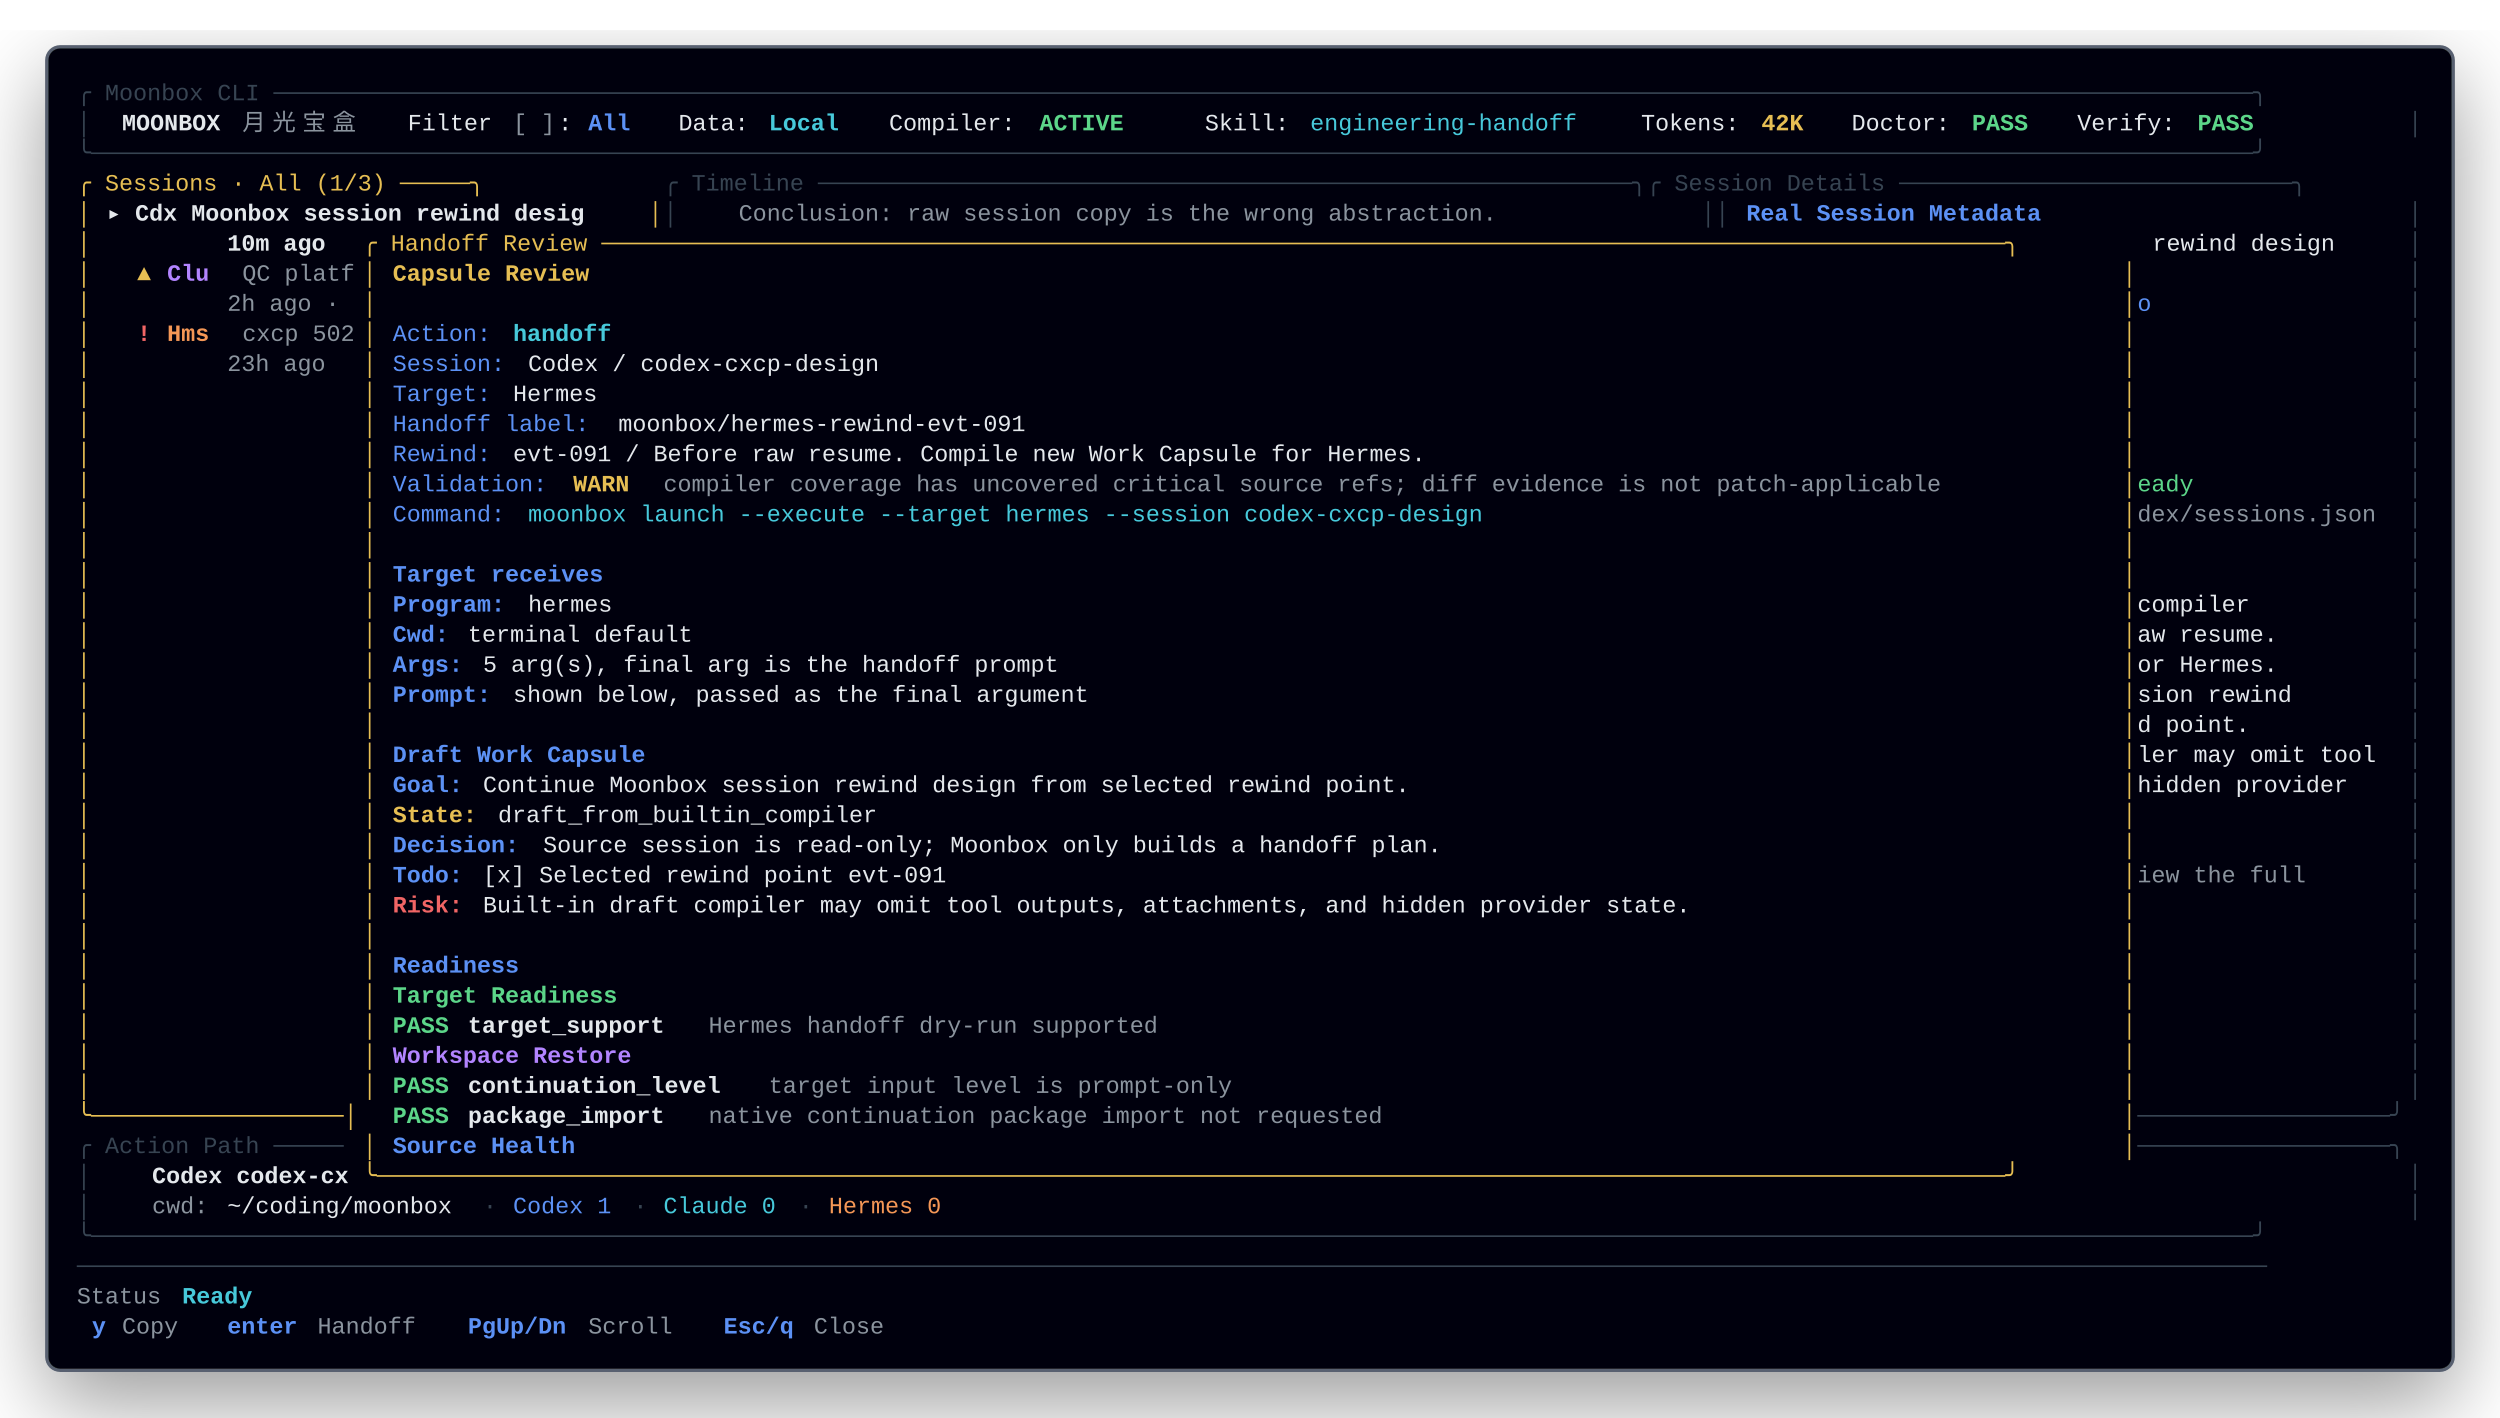
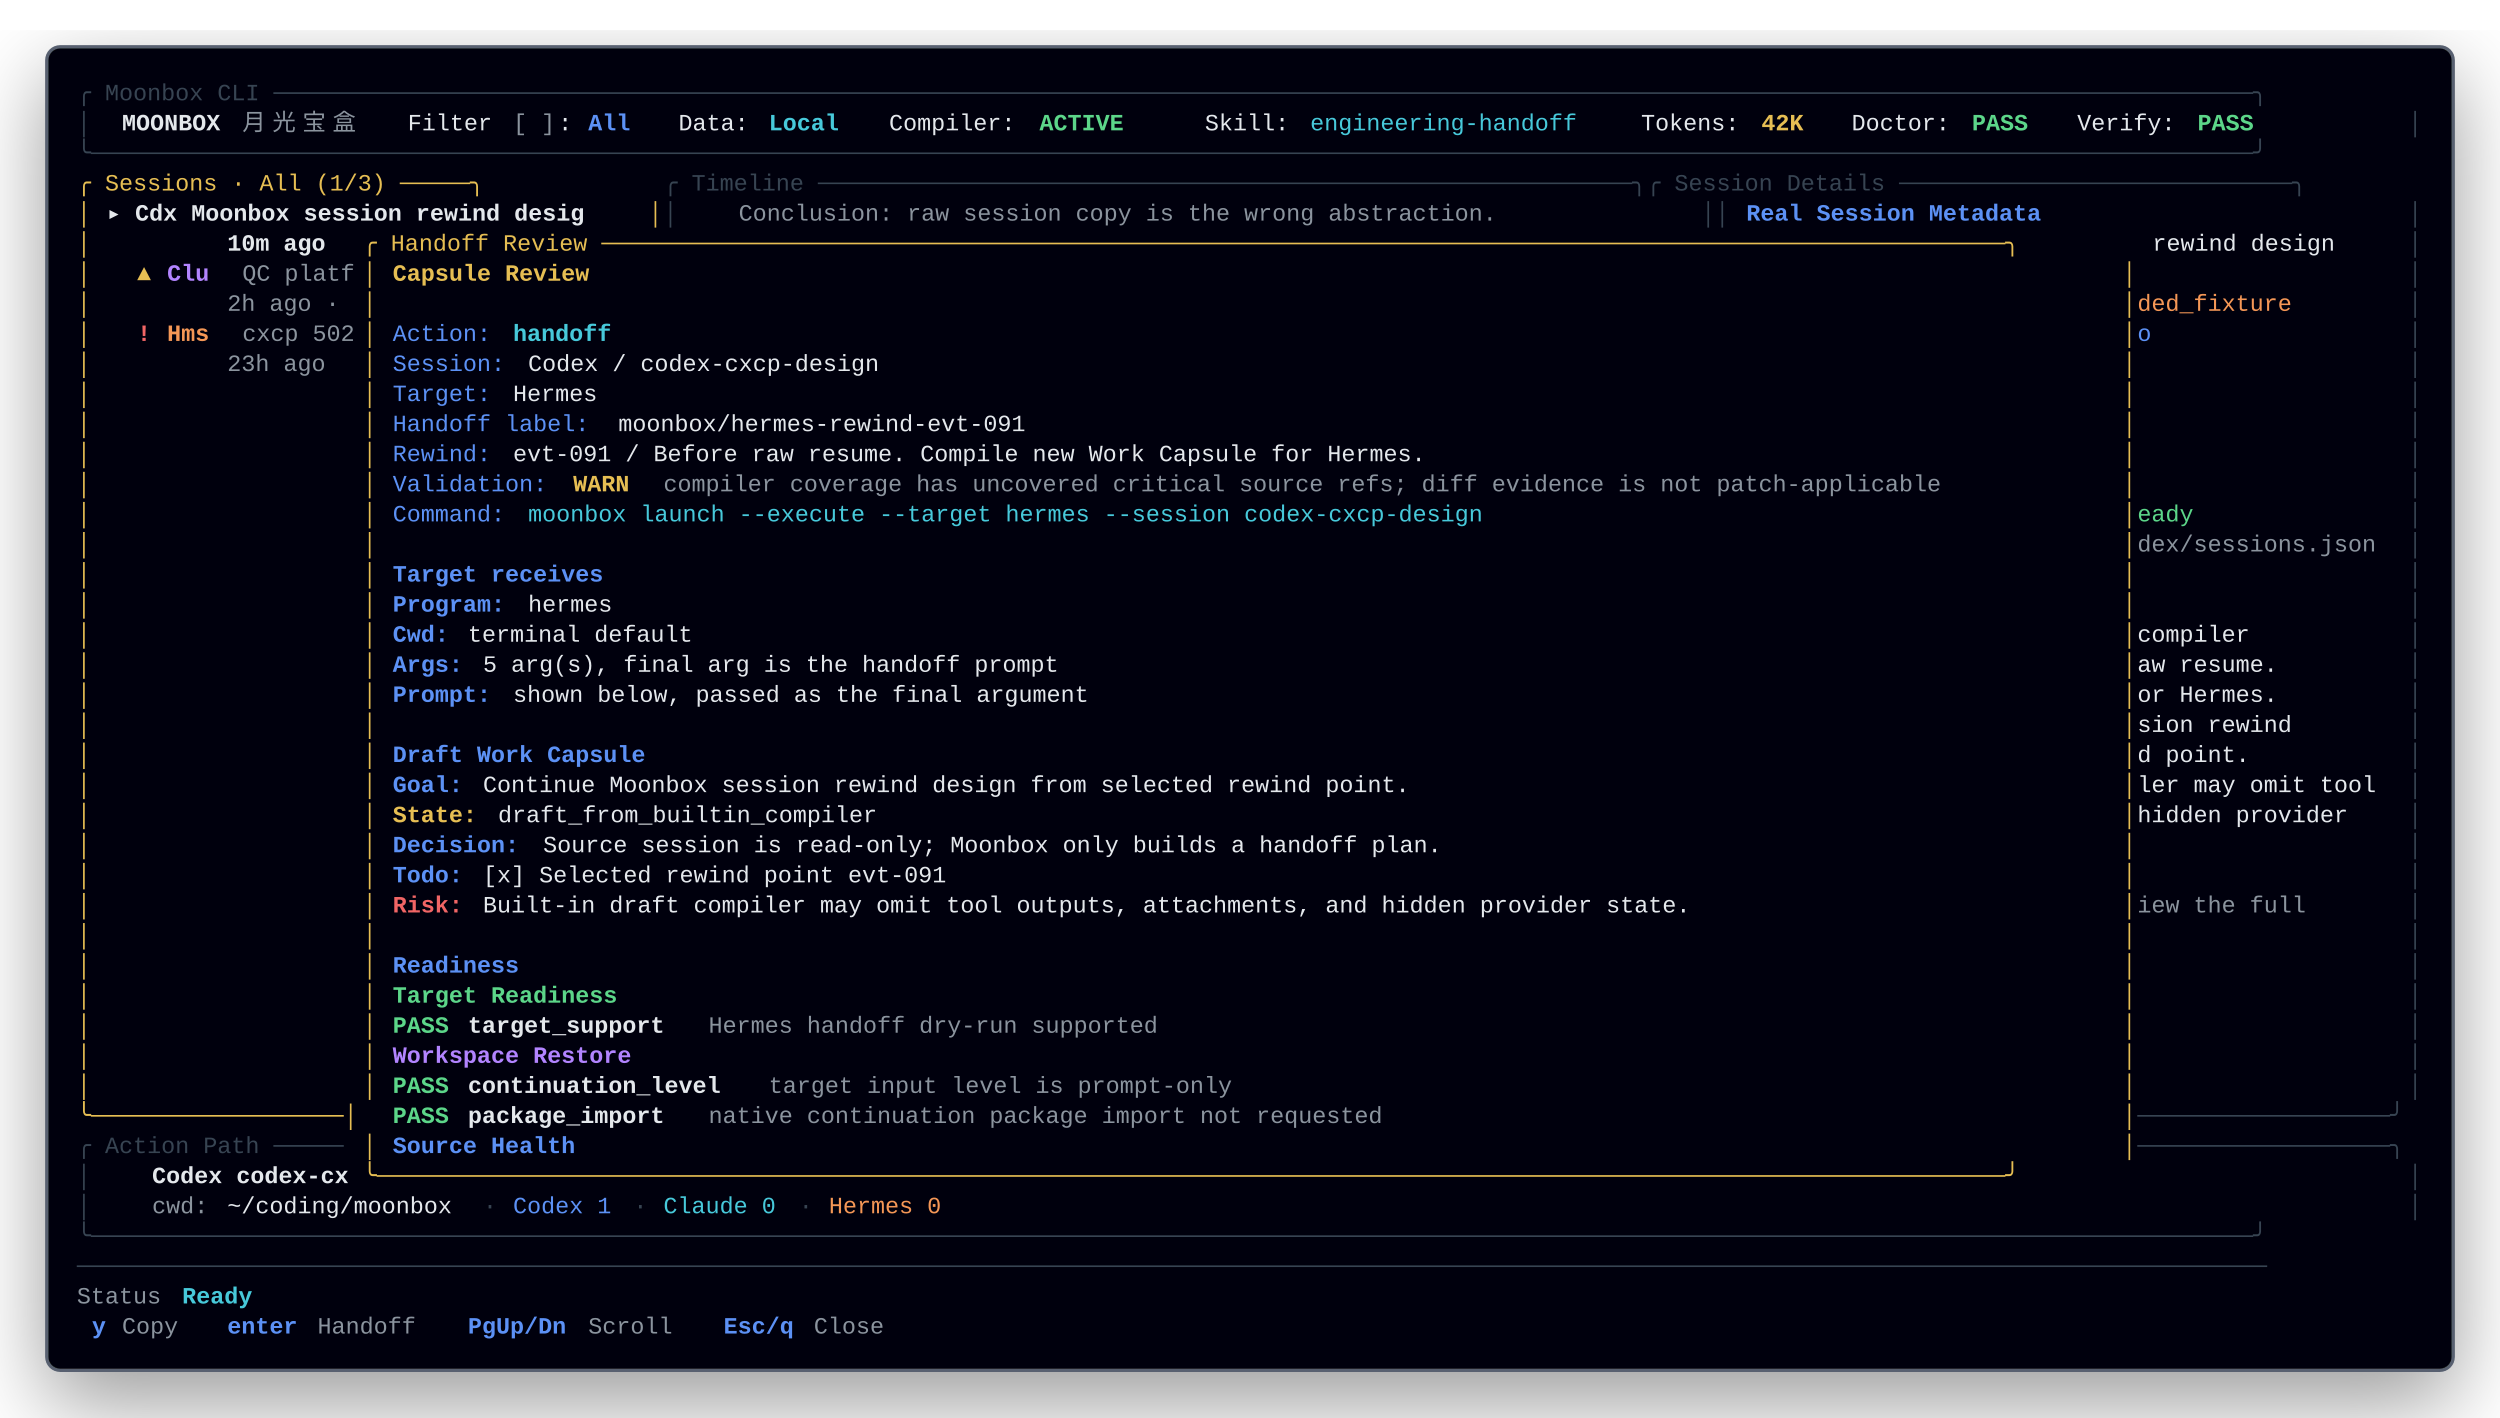
<svg xmlns="http://www.w3.org/2000/svg" width="1496" height="848" viewBox="0 0 1496 848" role="img" aria-labelledby="title desc">
  <defs>
    <filter id="shadow" x="-10%" y="-10%" width="120%" height="120%">
      <feDropShadow dx="0" dy="18" stdDeviation="26" flood-color="#000000" flood-opacity="0.40" />
    </filter>
    <style>
      .mono { font-family: ui-monospace, SFMono-Regular, Menlo, Monaco, Consolas, "Liberation Mono", monospace; white-space: pre; }
    </style>
  </defs>
  <rect x="28" y="28" width="1440" height="792" rx="8" fill="#050607" stroke="#58616f" stroke-width="2" filter="url(#shadow)" />
  <text x="46" y="60" class="mono" font-size="14" font-weight="500" fill="#374452">╭ Moonbox CLI ─────────────────────────────────────────────────────────────────────────────────────────────────────────────────────────────────────────────╮</text>
  <text x="46" y="78" class="mono" font-size="14" font-weight="500" fill="#374452">│</text>
  <text x="73" y="78" class="mono" font-size="14" font-weight="800" fill="#e4e8ec">MOONBOX</text>
  <text x="145" y="78" class="mono" font-size="14" font-weight="500" fill="#8b949e">月</text>
  <text x="163" y="78" class="mono" font-size="14" font-weight="500" fill="#8b949e">光</text>
  <text x="181" y="78" class="mono" font-size="14" font-weight="500" fill="#8b949e">宝</text>
  <text x="199" y="78" class="mono" font-size="14" font-weight="500" fill="#8b949e">盒</text>
  <text x="244" y="78" class="mono" font-size="14" font-weight="500" fill="#e4e8ec">Filter</text>
  <text x="307" y="78" class="mono" font-size="14" font-weight="500" fill="#8b949e">[ ]</text>
  <text x="334" y="78" class="mono" font-size="14" font-weight="500" fill="#e4e8ec">:</text>
  <text x="352" y="78" class="mono" font-size="14" font-weight="800" fill="#5c91f5">All</text>
  <text x="406" y="78" class="mono" font-size="14" font-weight="500" fill="#e4e8ec">Data:</text>
  <text x="460" y="78" class="mono" font-size="14" font-weight="800" fill="#47c9da">Local</text>
  <text x="532" y="78" class="mono" font-size="14" font-weight="500" fill="#e4e8ec">Compiler:</text>
  <text x="622" y="78" class="mono" font-size="14" font-weight="800" fill="#5cd689">ACTIVE</text>
  <text x="721" y="78" class="mono" font-size="14" font-weight="500" fill="#e4e8ec">Skill:</text>
  <text x="784" y="78" class="mono" font-size="14" font-weight="500" fill="#47c9da">engineering-handoff</text>
  <text x="982" y="78" class="mono" font-size="14" font-weight="500" fill="#e4e8ec">Tokens:</text>
  <text x="1054" y="78" class="mono" font-size="14" font-weight="800" fill="#e6be53">42K</text>
  <text x="1108" y="78" class="mono" font-size="14" font-weight="500" fill="#e4e8ec">Doctor:</text>
  <text x="1180" y="78" class="mono" font-size="14" font-weight="800" fill="#5cd689">PASS</text>
  <text x="1243" y="78" class="mono" font-size="14" font-weight="500" fill="#e4e8ec">Verify:</text>
  <text x="1315" y="78" class="mono" font-size="14" font-weight="800" fill="#5cd689">PASS</text>
  <text x="1441" y="78" class="mono" font-size="14" font-weight="500" fill="#374452">│</text>
  <text x="46" y="96" class="mono" font-size="14" font-weight="500" fill="#374452">╰──────────────────────────────────────────────────────────────────────────────────────────────────────────────────────────────────────────────────────────╯</text>
  <text x="46" y="114" class="mono" font-size="14" font-weight="500" fill="#e6be53">╭ Sessions · All (1/3)           ─────╮</text>
  <text x="397" y="114" class="mono" font-size="14" font-weight="500" fill="#374452">╭ Timeline ──────────────────────────────────────────────────────────╮╭ Session Details ────────────────────────────╮</text>
  <text x="46" y="132" class="mono" font-size="14" font-weight="500" fill="#e6be53">│</text>
  <text x="64" y="132" class="mono" font-size="14" font-weight="800" fill="#e4e8ec">▸ Cdx  Moonbox session rewind desig</text>
  <text x="388" y="132" class="mono" font-size="14" font-weight="500" fill="#e6be53">│</text>
  <text x="397" y="132" class="mono" font-size="14" font-weight="500" fill="#374452">│</text>
  <text x="442" y="132" class="mono" font-size="14" font-weight="500" fill="#8b949e">Conclusion: raw session copy is the wrong abstraction.</text>
  <text x="1018" y="132" class="mono" font-size="14" font-weight="500" fill="#374452">││</text>
  <text x="1045" y="132" class="mono" font-size="14" font-weight="800" fill="#5c91f5">Real Session Metadata</text>
  <text x="1441" y="132" class="mono" font-size="14" font-weight="500" fill="#374452">│</text>
  <text x="46" y="150" class="mono" font-size="14" font-weight="500" fill="#e6be53">│</text>
  <text x="136" y="150" class="mono" font-size="14" font-weight="800" fill="#e4e8ec">10m ago</text>
  <text x="217" y="150" class="mono" font-size="14" font-weight="500" fill="#e6be53">╭ Handoff Review ────────────────────────────────────────────────────────────────────────────────────────────────────╮</text>
  <text x="1288" y="150" class="mono" font-size="14" font-weight="500" fill="#e4e8ec">rewind design</text>
  <text x="1441" y="150" class="mono" font-size="14" font-weight="500" fill="#374452">│</text>
  <text x="46" y="168" class="mono" font-size="14" font-weight="500" fill="#e6be53">│</text>
  <text x="82" y="168" class="mono" font-size="14" font-weight="500" fill="#e6be53">▲</text>
  <text x="100" y="168" class="mono" font-size="14" font-weight="800" fill="#b284ff">Clu</text>
  <text x="145" y="168" class="mono" font-size="14" font-weight="500" fill="#8b949e">QC platf</text>
  <text x="217" y="168" class="mono" font-size="14" font-weight="500" fill="#e6be53">│</text>
  <text x="235" y="168" class="mono" font-size="14" font-weight="800" fill="#e6be53">Capsule Review</text>
  <text x="1270" y="168" class="mono" font-size="14" font-weight="500" fill="#e6be53">│</text>
  <text x="1441" y="168" class="mono" font-size="14" font-weight="500" fill="#374452">│</text>
  <text x="46" y="186" class="mono" font-size="14" font-weight="500" fill="#e6be53">│</text>
  <text x="136" y="186" class="mono" font-size="14" font-weight="500" fill="#8b949e">2h ago  ·</text>
  <text x="217" y="186" class="mono" font-size="14" font-weight="500" fill="#e6be53">│</text>
  <text x="1270" y="186" class="mono" font-size="14" font-weight="500" fill="#e6be53">│</text>
-   <text x="1279" y="186" class="mono" font-size="14" font-weight="500" fill="#5c91f5">o</text>
+   <text x="1279" y="186" class="mono" font-size="14" font-weight="500" fill="#f59756">ded_fixture</text>
  <text x="1441" y="186" class="mono" font-size="14" font-weight="500" fill="#374452">│</text>
  <text x="46" y="204" class="mono" font-size="14" font-weight="500" fill="#e6be53">│</text>
  <text x="82" y="204" class="mono" font-size="14" font-weight="800" fill="#f16565">!</text>
  <text x="100" y="204" class="mono" font-size="14" font-weight="800" fill="#f59756">Hms</text>
  <text x="145" y="204" class="mono" font-size="14" font-weight="500" fill="#8b949e">cxcp 502</text>
  <text x="217" y="204" class="mono" font-size="14" font-weight="500" fill="#e6be53">│</text>
  <text x="235" y="204" class="mono" font-size="14" font-weight="500" fill="#5c91f5">Action:</text>
  <text x="307" y="204" class="mono" font-size="14" font-weight="800" fill="#47c9da">handoff</text>
  <text x="1270" y="204" class="mono" font-size="14" font-weight="500" fill="#e6be53">│</text>
+   <text x="1279" y="204" class="mono" font-size="14" font-weight="500" fill="#5c91f5">o</text>
  <text x="1441" y="204" class="mono" font-size="14" font-weight="500" fill="#374452">│</text>
  <text x="46" y="222" class="mono" font-size="14" font-weight="500" fill="#e6be53">│</text>
  <text x="136" y="222" class="mono" font-size="14" font-weight="500" fill="#8b949e">23h ago</text>
  <text x="217" y="222" class="mono" font-size="14" font-weight="500" fill="#e6be53">│</text>
  <text x="235" y="222" class="mono" font-size="14" font-weight="500" fill="#5c91f5">Session:</text>
  <text x="316" y="222" class="mono" font-size="14" font-weight="500" fill="#e4e8ec">Codex / codex-cxcp-design</text>
  <text x="1270" y="222" class="mono" font-size="14" font-weight="500" fill="#e6be53">│</text>
  <text x="1441" y="222" class="mono" font-size="14" font-weight="500" fill="#374452">│</text>
  <text x="46" y="240" class="mono" font-size="14" font-weight="500" fill="#e6be53">│</text>
  <text x="217" y="240" class="mono" font-size="14" font-weight="500" fill="#e6be53">│</text>
  <text x="235" y="240" class="mono" font-size="14" font-weight="500" fill="#5c91f5">Target:</text>
  <text x="307" y="240" class="mono" font-size="14" font-weight="500" fill="#e4e8ec">Hermes</text>
  <text x="1270" y="240" class="mono" font-size="14" font-weight="500" fill="#e6be53">│</text>
  <text x="1441" y="240" class="mono" font-size="14" font-weight="500" fill="#374452">│</text>
  <text x="46" y="258" class="mono" font-size="14" font-weight="500" fill="#e6be53">│</text>
  <text x="217" y="258" class="mono" font-size="14" font-weight="500" fill="#e6be53">│</text>
  <text x="235" y="258" class="mono" font-size="14" font-weight="500" fill="#5c91f5">Handoff label:</text>
  <text x="370" y="258" class="mono" font-size="14" font-weight="500" fill="#e4e8ec">moonbox/hermes-rewind-evt-091</text>
  <text x="1270" y="258" class="mono" font-size="14" font-weight="500" fill="#e6be53">│</text>
  <text x="1441" y="258" class="mono" font-size="14" font-weight="500" fill="#374452">│</text>
  <text x="46" y="276" class="mono" font-size="14" font-weight="500" fill="#e6be53">│</text>
  <text x="217" y="276" class="mono" font-size="14" font-weight="500" fill="#e6be53">│</text>
  <text x="235" y="276" class="mono" font-size="14" font-weight="500" fill="#5c91f5">Rewind:</text>
  <text x="307" y="276" class="mono" font-size="14" font-weight="500" fill="#e4e8ec">evt-091 / Before raw resume. Compile new Work Capsule for Hermes.</text>
  <text x="1270" y="276" class="mono" font-size="14" font-weight="500" fill="#e6be53">│</text>
  <text x="1441" y="276" class="mono" font-size="14" font-weight="500" fill="#374452">│</text>
  <text x="46" y="294" class="mono" font-size="14" font-weight="500" fill="#e6be53">│</text>
  <text x="217" y="294" class="mono" font-size="14" font-weight="500" fill="#e6be53">│</text>
  <text x="235" y="294" class="mono" font-size="14" font-weight="500" fill="#5c91f5">Validation:</text>
  <text x="343" y="294" class="mono" font-size="14" font-weight="800" fill="#e6be53">WARN</text>
  <text x="397" y="294" class="mono" font-size="14" font-weight="500" fill="#8b949e">compiler coverage has uncovered critical source refs; diff evidence is not patch-applicable</text>
  <text x="1270" y="294" class="mono" font-size="14" font-weight="500" fill="#e6be53">│</text>
-   <text x="1279" y="294" class="mono" font-size="14" font-weight="500" fill="#5cd689">eady</text>
  <text x="1441" y="294" class="mono" font-size="14" font-weight="500" fill="#374452">│</text>
  <text x="46" y="312" class="mono" font-size="14" font-weight="500" fill="#e6be53">│</text>
  <text x="217" y="312" class="mono" font-size="14" font-weight="500" fill="#e6be53">│</text>
  <text x="235" y="312" class="mono" font-size="14" font-weight="500" fill="#5c91f5">Command:</text>
  <text x="316" y="312" class="mono" font-size="14" font-weight="500" fill="#47c9da">moonbox launch --execute --target hermes --session codex-cxcp-design</text>
  <text x="1270" y="312" class="mono" font-size="14" font-weight="500" fill="#e6be53">│</text>
-   <text x="1279" y="312" class="mono" font-size="14" font-weight="500" fill="#8b949e">dex/sessions.json</text>
+   <text x="1279" y="312" class="mono" font-size="14" font-weight="500" fill="#5cd689">eady</text>
  <text x="1441" y="312" class="mono" font-size="14" font-weight="500" fill="#374452">│</text>
  <text x="46" y="330" class="mono" font-size="14" font-weight="500" fill="#e6be53">│</text>
  <text x="217" y="330" class="mono" font-size="14" font-weight="500" fill="#e6be53">│</text>
  <text x="1270" y="330" class="mono" font-size="14" font-weight="500" fill="#e6be53">│</text>
+   <text x="1279" y="330" class="mono" font-size="14" font-weight="500" fill="#8b949e">dex/sessions.json</text>
  <text x="1441" y="330" class="mono" font-size="14" font-weight="500" fill="#374452">│</text>
  <text x="46" y="348" class="mono" font-size="14" font-weight="500" fill="#e6be53">│</text>
  <text x="217" y="348" class="mono" font-size="14" font-weight="500" fill="#e6be53">│</text>
  <text x="235" y="348" class="mono" font-size="14" font-weight="800" fill="#5c91f5">Target receives</text>
  <text x="1270" y="348" class="mono" font-size="14" font-weight="500" fill="#e6be53">│</text>
  <text x="1441" y="348" class="mono" font-size="14" font-weight="500" fill="#374452">│</text>
  <text x="46" y="366" class="mono" font-size="14" font-weight="500" fill="#e6be53">│</text>
  <text x="217" y="366" class="mono" font-size="14" font-weight="500" fill="#e6be53">│</text>
  <text x="235" y="366" class="mono" font-size="14" font-weight="800" fill="#5c91f5">Program:</text>
  <text x="316" y="366" class="mono" font-size="14" font-weight="500" fill="#e4e8ec">hermes</text>
  <text x="1270" y="366" class="mono" font-size="14" font-weight="500" fill="#e6be53">│</text>
-   <text x="1279" y="366" class="mono" font-size="14" font-weight="500" fill="#e4e8ec">compiler</text>
  <text x="1441" y="366" class="mono" font-size="14" font-weight="500" fill="#374452">│</text>
  <text x="46" y="384" class="mono" font-size="14" font-weight="500" fill="#e6be53">│</text>
  <text x="217" y="384" class="mono" font-size="14" font-weight="500" fill="#e6be53">│</text>
  <text x="235" y="384" class="mono" font-size="14" font-weight="800" fill="#5c91f5">Cwd:</text>
  <text x="280" y="384" class="mono" font-size="14" font-weight="500" fill="#e4e8ec">terminal default</text>
  <text x="1270" y="384" class="mono" font-size="14" font-weight="500" fill="#e6be53">│</text>
-   <text x="1279" y="384" class="mono" font-size="14" font-weight="500" fill="#e4e8ec">aw resume.</text>
+   <text x="1279" y="384" class="mono" font-size="14" font-weight="500" fill="#e4e8ec">compiler</text>
  <text x="1441" y="384" class="mono" font-size="14" font-weight="500" fill="#374452">│</text>
  <text x="46" y="402" class="mono" font-size="14" font-weight="500" fill="#e6be53">│</text>
  <text x="217" y="402" class="mono" font-size="14" font-weight="500" fill="#e6be53">│</text>
  <text x="235" y="402" class="mono" font-size="14" font-weight="800" fill="#5c91f5">Args:</text>
  <text x="289" y="402" class="mono" font-size="14" font-weight="500" fill="#e4e8ec">5 arg(s), final arg is the handoff prompt</text>
  <text x="1270" y="402" class="mono" font-size="14" font-weight="500" fill="#e6be53">│</text>
-   <text x="1279" y="402" class="mono" font-size="14" font-weight="500" fill="#e4e8ec">or Hermes.</text>
+   <text x="1279" y="402" class="mono" font-size="14" font-weight="500" fill="#e4e8ec">aw resume.</text>
  <text x="1441" y="402" class="mono" font-size="14" font-weight="500" fill="#374452">│</text>
  <text x="46" y="420" class="mono" font-size="14" font-weight="500" fill="#e6be53">│</text>
  <text x="217" y="420" class="mono" font-size="14" font-weight="500" fill="#e6be53">│</text>
  <text x="235" y="420" class="mono" font-size="14" font-weight="800" fill="#5c91f5">Prompt:</text>
  <text x="307" y="420" class="mono" font-size="14" font-weight="500" fill="#e4e8ec">shown below, passed as the final argument</text>
  <text x="1270" y="420" class="mono" font-size="14" font-weight="500" fill="#e6be53">│</text>
-   <text x="1279" y="420" class="mono" font-size="14" font-weight="500" fill="#e4e8ec">sion rewind</text>
+   <text x="1279" y="420" class="mono" font-size="14" font-weight="500" fill="#e4e8ec">or Hermes.</text>
  <text x="1441" y="420" class="mono" font-size="14" font-weight="500" fill="#374452">│</text>
  <text x="46" y="438" class="mono" font-size="14" font-weight="500" fill="#e6be53">│</text>
  <text x="217" y="438" class="mono" font-size="14" font-weight="500" fill="#e6be53">│</text>
  <text x="1270" y="438" class="mono" font-size="14" font-weight="500" fill="#e6be53">│</text>
-   <text x="1279" y="438" class="mono" font-size="14" font-weight="500" fill="#e4e8ec">d point.</text>
+   <text x="1279" y="438" class="mono" font-size="14" font-weight="500" fill="#e4e8ec">sion rewind</text>
  <text x="1441" y="438" class="mono" font-size="14" font-weight="500" fill="#374452">│</text>
  <text x="46" y="456" class="mono" font-size="14" font-weight="500" fill="#e6be53">│</text>
  <text x="217" y="456" class="mono" font-size="14" font-weight="500" fill="#e6be53">│</text>
  <text x="235" y="456" class="mono" font-size="14" font-weight="800" fill="#5c91f5">Draft Work Capsule</text>
  <text x="1270" y="456" class="mono" font-size="14" font-weight="500" fill="#e6be53">│</text>
-   <text x="1279" y="456" class="mono" font-size="14" font-weight="500" fill="#e4e8ec">ler may omit tool</text>
+   <text x="1279" y="456" class="mono" font-size="14" font-weight="500" fill="#e4e8ec">d point.</text>
  <text x="1441" y="456" class="mono" font-size="14" font-weight="500" fill="#374452">│</text>
  <text x="46" y="474" class="mono" font-size="14" font-weight="500" fill="#e6be53">│</text>
  <text x="217" y="474" class="mono" font-size="14" font-weight="500" fill="#e6be53">│</text>
  <text x="235" y="474" class="mono" font-size="14" font-weight="800" fill="#5c91f5">Goal:</text>
  <text x="289" y="474" class="mono" font-size="14" font-weight="500" fill="#e4e8ec">Continue Moonbox session rewind design from selected rewind point.</text>
  <text x="1270" y="474" class="mono" font-size="14" font-weight="500" fill="#e6be53">│</text>
-   <text x="1279" y="474" class="mono" font-size="14" font-weight="500" fill="#e4e8ec">hidden provider</text>
+   <text x="1279" y="474" class="mono" font-size="14" font-weight="500" fill="#e4e8ec">ler may omit tool</text>
  <text x="1441" y="474" class="mono" font-size="14" font-weight="500" fill="#374452">│</text>
  <text x="46" y="492" class="mono" font-size="14" font-weight="500" fill="#e6be53">│</text>
  <text x="217" y="492" class="mono" font-size="14" font-weight="500" fill="#e6be53">│</text>
  <text x="235" y="492" class="mono" font-size="14" font-weight="800" fill="#e6be53">State:</text>
  <text x="298" y="492" class="mono" font-size="14" font-weight="500" fill="#e4e8ec">draft_from_builtin_compiler</text>
  <text x="1270" y="492" class="mono" font-size="14" font-weight="500" fill="#e6be53">│</text>
+   <text x="1279" y="492" class="mono" font-size="14" font-weight="500" fill="#e4e8ec">hidden provider</text>
  <text x="1441" y="492" class="mono" font-size="14" font-weight="500" fill="#374452">│</text>
  <text x="46" y="510" class="mono" font-size="14" font-weight="500" fill="#e6be53">│</text>
  <text x="217" y="510" class="mono" font-size="14" font-weight="500" fill="#e6be53">│</text>
  <text x="235" y="510" class="mono" font-size="14" font-weight="800" fill="#5c91f5">Decision:</text>
  <text x="325" y="510" class="mono" font-size="14" font-weight="500" fill="#e4e8ec">Source session is read-only; Moonbox only builds a handoff plan.</text>
  <text x="1270" y="510" class="mono" font-size="14" font-weight="500" fill="#e6be53">│</text>
  <text x="1441" y="510" class="mono" font-size="14" font-weight="500" fill="#374452">│</text>
  <text x="46" y="528" class="mono" font-size="14" font-weight="500" fill="#e6be53">│</text>
  <text x="217" y="528" class="mono" font-size="14" font-weight="500" fill="#e6be53">│</text>
  <text x="235" y="528" class="mono" font-size="14" font-weight="800" fill="#5c91f5">Todo:</text>
  <text x="289" y="528" class="mono" font-size="14" font-weight="500" fill="#e4e8ec">[x] Selected rewind point evt-091</text>
  <text x="1270" y="528" class="mono" font-size="14" font-weight="500" fill="#e6be53">│</text>
-   <text x="1279" y="528" class="mono" font-size="14" font-weight="500" fill="#8b949e">iew the full</text>
  <text x="1441" y="528" class="mono" font-size="14" font-weight="500" fill="#374452">│</text>
  <text x="46" y="546" class="mono" font-size="14" font-weight="500" fill="#e6be53">│</text>
  <text x="217" y="546" class="mono" font-size="14" font-weight="500" fill="#e6be53">│</text>
  <text x="235" y="546" class="mono" font-size="14" font-weight="800" fill="#f16565">Risk:</text>
  <text x="289" y="546" class="mono" font-size="14" font-weight="500" fill="#e4e8ec">Built-in draft compiler may omit tool outputs, attachments, and hidden provider state.</text>
  <text x="1270" y="546" class="mono" font-size="14" font-weight="500" fill="#e6be53">│</text>
+   <text x="1279" y="546" class="mono" font-size="14" font-weight="500" fill="#8b949e">iew the full</text>
  <text x="1441" y="546" class="mono" font-size="14" font-weight="500" fill="#374452">│</text>
  <text x="46" y="564" class="mono" font-size="14" font-weight="500" fill="#e6be53">│</text>
  <text x="217" y="564" class="mono" font-size="14" font-weight="500" fill="#e6be53">│</text>
  <text x="1270" y="564" class="mono" font-size="14" font-weight="500" fill="#e6be53">│</text>
  <text x="1441" y="564" class="mono" font-size="14" font-weight="500" fill="#374452">│</text>
  <text x="46" y="582" class="mono" font-size="14" font-weight="500" fill="#e6be53">│</text>
  <text x="217" y="582" class="mono" font-size="14" font-weight="500" fill="#e6be53">│</text>
  <text x="235" y="582" class="mono" font-size="14" font-weight="800" fill="#5c91f5">Readiness</text>
  <text x="1270" y="582" class="mono" font-size="14" font-weight="500" fill="#e6be53">│</text>
  <text x="1441" y="582" class="mono" font-size="14" font-weight="500" fill="#374452">│</text>
  <text x="46" y="600" class="mono" font-size="14" font-weight="500" fill="#e6be53">│</text>
  <text x="217" y="600" class="mono" font-size="14" font-weight="500" fill="#e6be53">│</text>
  <text x="235" y="600" class="mono" font-size="14" font-weight="800" fill="#5cd689">Target Readiness</text>
  <text x="1270" y="600" class="mono" font-size="14" font-weight="500" fill="#e6be53">│</text>
  <text x="1441" y="600" class="mono" font-size="14" font-weight="500" fill="#374452">│</text>
  <text x="46" y="618" class="mono" font-size="14" font-weight="500" fill="#e6be53">│</text>
  <text x="217" y="618" class="mono" font-size="14" font-weight="500" fill="#e6be53">│</text>
  <text x="235" y="618" class="mono" font-size="14" font-weight="800" fill="#5cd689">PASS</text>
  <text x="280" y="618" class="mono" font-size="14" font-weight="800" fill="#e4e8ec">target_support</text>
  <text x="424" y="618" class="mono" font-size="14" font-weight="500" fill="#8b949e">Hermes handoff dry-run supported</text>
  <text x="1270" y="618" class="mono" font-size="14" font-weight="500" fill="#e6be53">│</text>
  <text x="1441" y="618" class="mono" font-size="14" font-weight="500" fill="#374452">│</text>
  <text x="46" y="636" class="mono" font-size="14" font-weight="500" fill="#e6be53">│</text>
  <text x="217" y="636" class="mono" font-size="14" font-weight="500" fill="#e6be53">│</text>
  <text x="235" y="636" class="mono" font-size="14" font-weight="800" fill="#b284ff">Workspace Restore</text>
  <text x="1270" y="636" class="mono" font-size="14" font-weight="500" fill="#e6be53">│</text>
  <text x="1441" y="636" class="mono" font-size="14" font-weight="500" fill="#374452">│</text>
  <text x="46" y="654" class="mono" font-size="14" font-weight="500" fill="#e6be53">│</text>
  <text x="217" y="654" class="mono" font-size="14" font-weight="500" fill="#e6be53">│</text>
  <text x="235" y="654" class="mono" font-size="14" font-weight="800" fill="#5cd689">PASS</text>
  <text x="280" y="654" class="mono" font-size="14" font-weight="800" fill="#e4e8ec">continuation_level</text>
  <text x="460" y="654" class="mono" font-size="14" font-weight="500" fill="#8b949e">target input level is prompt-only</text>
  <text x="1270" y="654" class="mono" font-size="14" font-weight="500" fill="#e6be53">│</text>
  <text x="1441" y="654" class="mono" font-size="14" font-weight="500" fill="#374452">│</text>
  <text x="46" y="672" class="mono" font-size="14" font-weight="500" fill="#e6be53">╰──────────────────│</text>
  <text x="235" y="672" class="mono" font-size="14" font-weight="800" fill="#5cd689">PASS</text>
  <text x="280" y="672" class="mono" font-size="14" font-weight="800" fill="#e4e8ec">package_import</text>
  <text x="424" y="672" class="mono" font-size="14" font-weight="500" fill="#8b949e">native continuation package import not requested</text>
  <text x="1270" y="672" class="mono" font-size="14" font-weight="500" fill="#e6be53">│</text>
  <text x="1279" y="672" class="mono" font-size="14" font-weight="500" fill="#374452">──────────────────╯</text>
  <text x="46" y="690" class="mono" font-size="14" font-weight="500" fill="#374452">╭ Action Path ─────</text>
  <text x="217" y="690" class="mono" font-size="14" font-weight="500" fill="#e6be53">│</text>
  <text x="235" y="690" class="mono" font-size="14" font-weight="800" fill="#5c91f5">Source Health</text>
  <text x="1270" y="690" class="mono" font-size="14" font-weight="500" fill="#e6be53">│</text>
  <text x="1279" y="690" class="mono" font-size="14" font-weight="500" fill="#374452">──────────────────╮</text>
  <text x="46" y="708" class="mono" font-size="14" font-weight="500" fill="#374452">│</text>
  <text x="91" y="708" class="mono" font-size="14" font-weight="800" fill="#e4e8ec">Codex codex-cx</text>
  <text x="217" y="708" class="mono" font-size="14" font-weight="500" fill="#e6be53">╰────────────────────────────────────────────────────────────────────────────────────────────────────────────────────╯</text>
  <text x="1441" y="708" class="mono" font-size="14" font-weight="500" fill="#374452">│</text>
  <text x="46" y="726" class="mono" font-size="14" font-weight="500" fill="#374452">│</text>
  <text x="91" y="726" class="mono" font-size="14" font-weight="500" fill="#8b949e">cwd:</text>
  <text x="136" y="726" class="mono" font-size="14" font-weight="500" fill="#e4e8ec">~/coding/moonbox</text>
  <text x="289" y="726" class="mono" font-size="14" font-weight="500" fill="#374452">·</text>
  <text x="307" y="726" class="mono" font-size="14" font-weight="500" fill="#5c91f5">Codex 1</text>
  <text x="379" y="726" class="mono" font-size="14" font-weight="500" fill="#374452">·</text>
  <text x="397" y="726" class="mono" font-size="14" font-weight="500" fill="#47c9da">Claude 0</text>
  <text x="478" y="726" class="mono" font-size="14" font-weight="500" fill="#374452">·</text>
  <text x="496" y="726" class="mono" font-size="14" font-weight="500" fill="#f59756">Hermes 0</text>
  <text x="1441" y="726" class="mono" font-size="14" font-weight="500" fill="#374452">│</text>
  <text x="46" y="744" class="mono" font-size="14" font-weight="500" fill="#374452">╰──────────────────────────────────────────────────────────────────────────────────────────────────────────────────────────────────────────────────────────╯</text>
  <text x="46" y="762" class="mono" font-size="14" font-weight="500" fill="#374452">────────────────────────────────────────────────────────────────────────────────────────────────────────────────────────────────────────────────────────────</text>
  <text x="46" y="780" class="mono" font-size="14" font-weight="500" fill="#8b949e">Status</text>
  <text x="109" y="780" class="mono" font-size="14" font-weight="800" fill="#47c9da">Ready</text>
  <text x="55" y="798" class="mono" font-size="14" font-weight="800" fill="#5c91f5">y</text>
  <text x="73" y="798" class="mono" font-size="14" font-weight="500" fill="#8b949e">Copy</text>
  <text x="136" y="798" class="mono" font-size="14" font-weight="800" fill="#5c91f5">enter</text>
  <text x="190" y="798" class="mono" font-size="14" font-weight="500" fill="#8b949e">Handoff</text>
  <text x="280" y="798" class="mono" font-size="14" font-weight="800" fill="#5c91f5">PgUp/Dn</text>
  <text x="352" y="798" class="mono" font-size="14" font-weight="500" fill="#8b949e">Scroll</text>
  <text x="433" y="798" class="mono" font-size="14" font-weight="800" fill="#5c91f5">Esc/q</text>
  <text x="487" y="798" class="mono" font-size="14" font-weight="500" fill="#8b949e">Close</text>
</svg>
